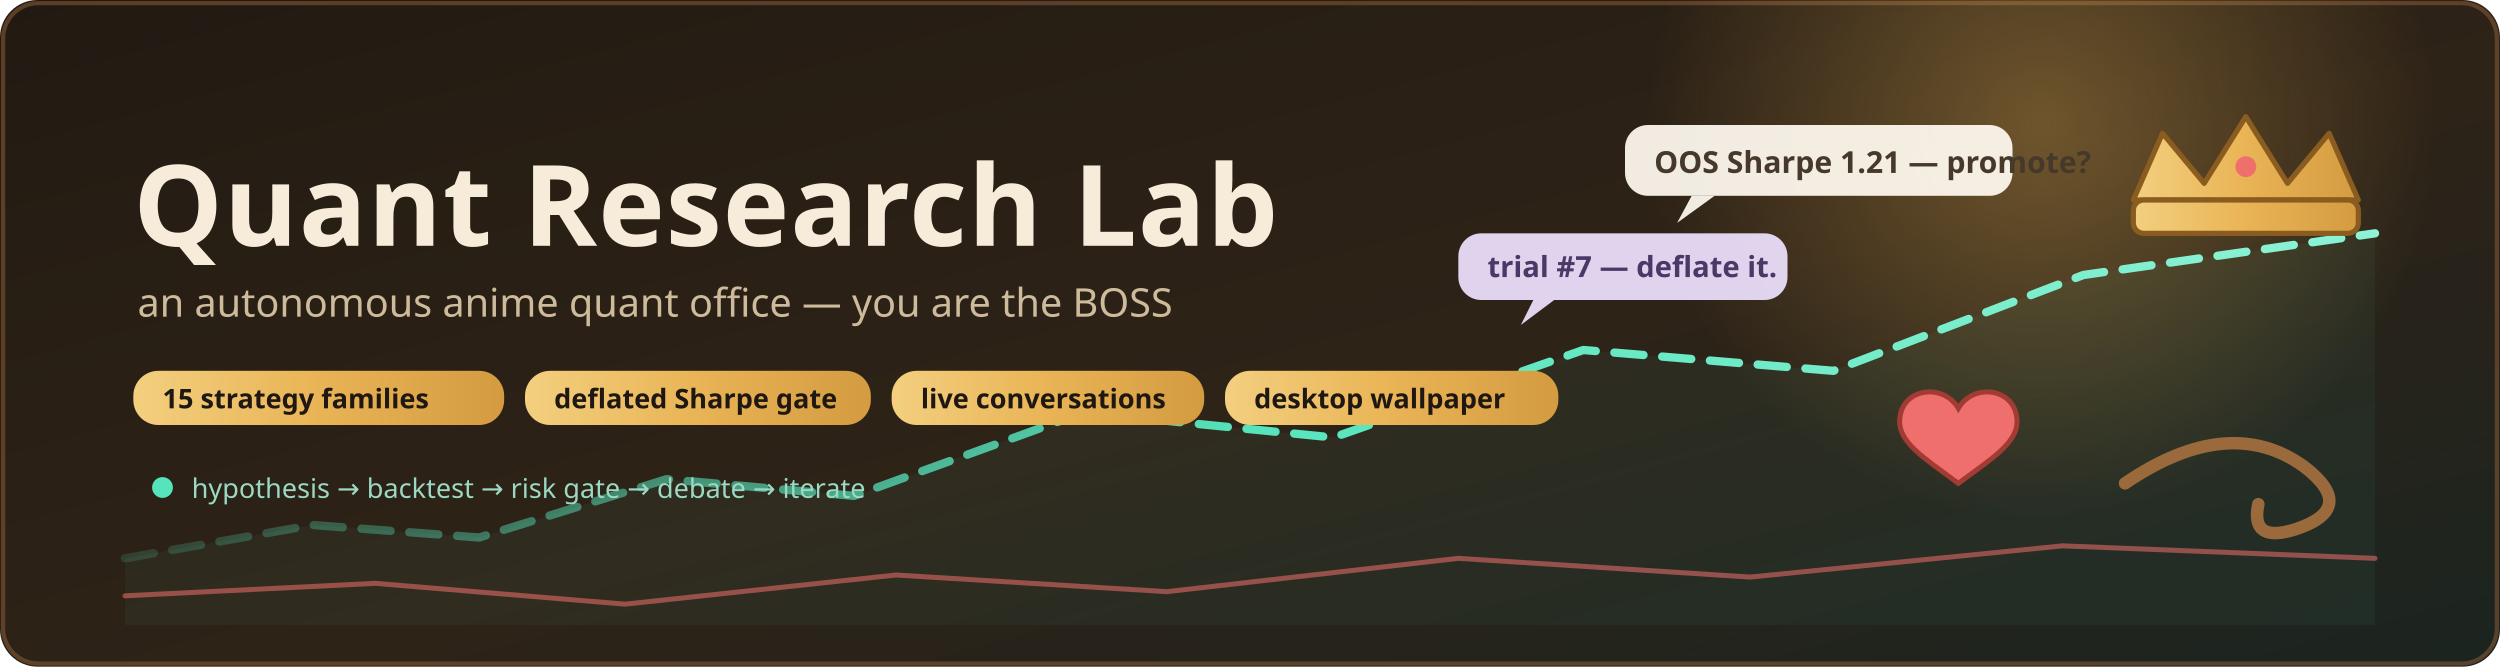
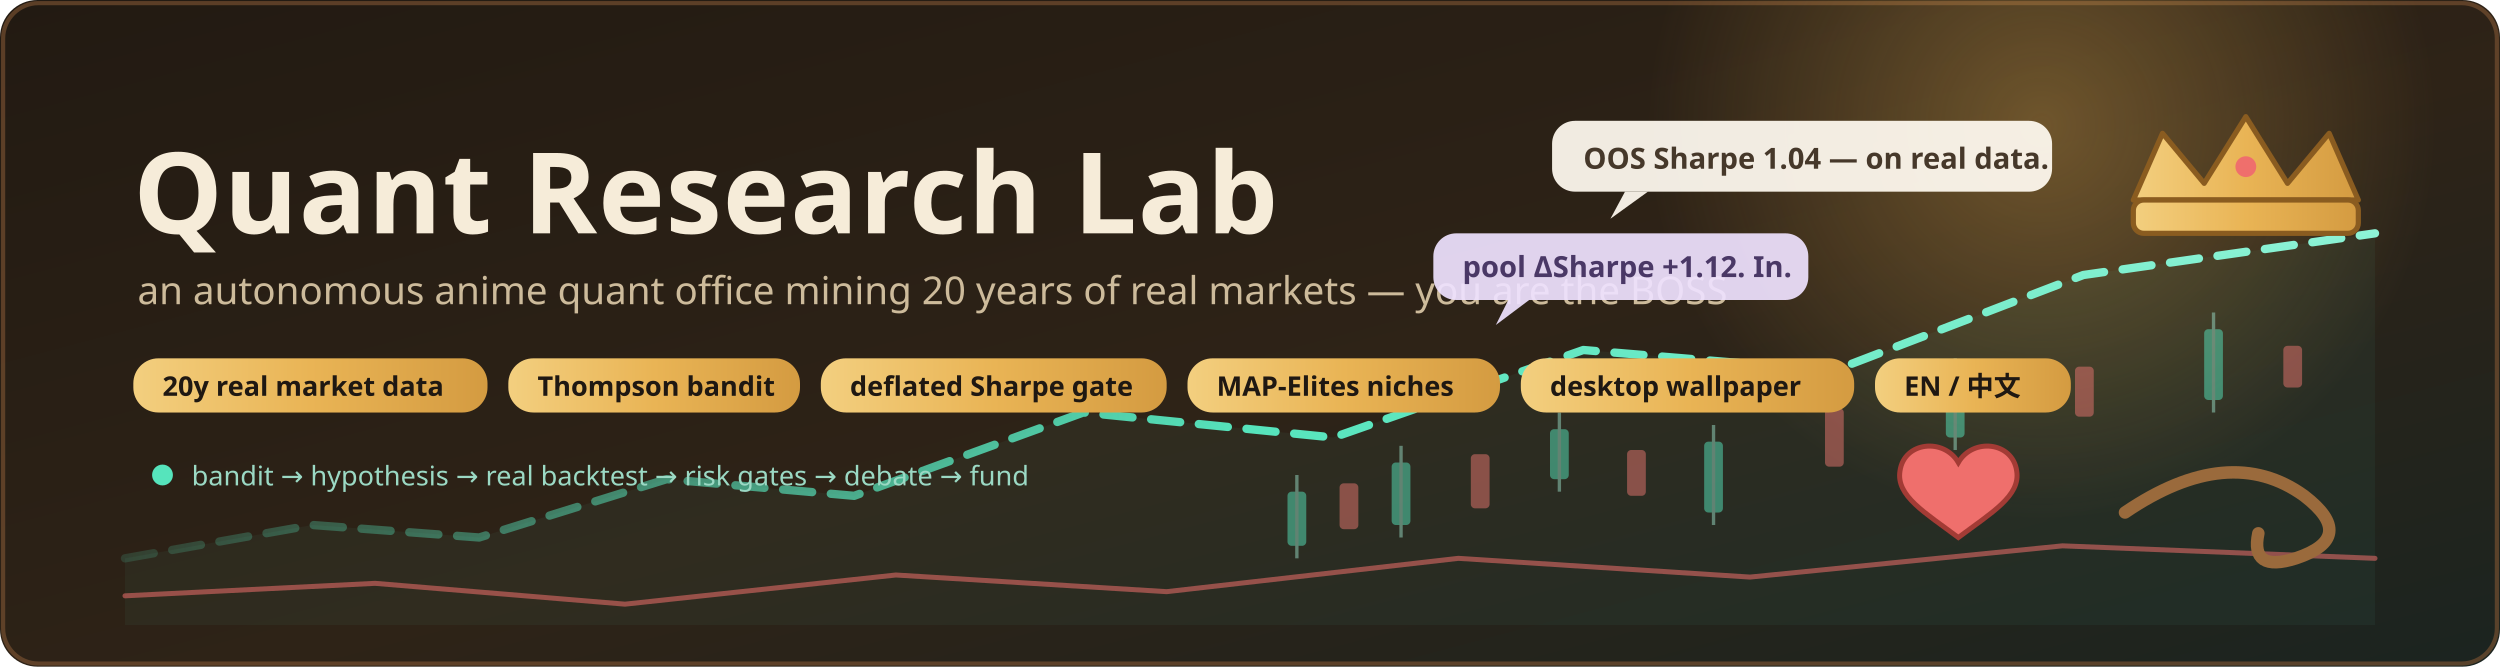
<svg xmlns="http://www.w3.org/2000/svg" width="1200" height="320" viewBox="0 0 1200 320" role="img" aria-label="Quant Research Lab banner">
  <defs>
    <linearGradient id="bg" x1="0" y1="0" x2="1" y2="1">
      <stop offset="0" stop-color="#221a12" />
      <stop offset="0.55" stop-color="#2e2317" />
      <stop offset="1" stop-color="#1b2420" />
    </linearGradient>
    <linearGradient id="gold" x1="0" y1="0" x2="1" y2="0">
      <stop offset="0" stop-color="#f3cf7f" />
      <stop offset="0.5" stop-color="#e9b455" />
      <stop offset="1" stop-color="#d49b41" />
    </linearGradient>
    <linearGradient id="curve" x1="0" y1="0" x2="1" y2="0">
      <stop offset="0" stop-color="#56e4bc" stop-opacity="0.15" />
      <stop offset="0.5" stop-color="#56e4bc" />
      <stop offset="1" stop-color="#8ff3d6" />
    </linearGradient>
    <radialGradient id="glow" cx="0.5" cy="0.5" r="0.5">
      <stop offset="0" stop-color="#e9b455" stop-opacity="0.35" />
      <stop offset="1" stop-color="#e9b455" stop-opacity="0" />
    </radialGradient>
    <style>
      .title { font: 800 54px 'Segoe UI', system-ui, sans-serif; fill: #f6ecd9; letter-spacing: 0.5px; }
-       .sub { font: 500 19px 'Segoe UI', system-ui, sans-serif; fill: #cdbb9b; }
+       .sub { font: 500 18.5px 'Segoe UI', system-ui, sans-serif; fill: #cdbb9b; }
      .chip { font: 700 13px 'Segoe UI', system-ui, sans-serif; fill: #1f1812; }
      .tick { animation: dashmove 6s linear infinite; }
      @keyframes dashmove { to { stroke-dashoffset: -240; } }
      .pulse { animation: pulse 2.4s ease-in-out infinite; transform-origin: center; transform-box: fill-box; }
      @keyframes pulse { 0%,100% { opacity: 0.55; transform: scale(1);} 50% { opacity: 1; transform: scale(1.12);} }
      .floaty { animation: floaty 4.2s ease-in-out infinite; }
      @keyframes floaty { 0%,100% { transform: translateY(0);} 50% { transform: translateY(-7px);} }
      .floaty2 { animation: floaty 4.2s ease-in-out 1.6s infinite; }
    </style>
  </defs>
  <rect width="1200" height="320" rx="18" fill="url(#bg)" />
  <rect x="1.5" y="1.5" width="1197" height="317" rx="17" fill="none" stroke="#7a5232" stroke-opacity="0.65" stroke-width="2" />
  <circle cx="980" cy="60" r="190" fill="url(#glow)" />
+   <g opacity="0.5">
+     <g fill="#56e4bc">
+       <rect x="618" y="236" width="9" height="26" rx="2" />
+       <rect x="668" y="222" width="9" height="30" rx="2" />
+       <rect x="744" y="206" width="9" height="24" rx="2" />
+       <rect x="818" y="212" width="9" height="34" rx="2" />
+       <rect x="934" y="180" width="9" height="30" rx="2" />
+       <rect x="1058" y="158" width="9" height="34" rx="2" />
+     </g>
+     <g fill="#ef6f6c">
+       <rect x="643" y="232" width="9" height="22" rx="2" />
+       <rect x="706" y="218" width="9" height="26" rx="2" />
+       <rect x="781" y="216" width="9" height="22" rx="2" />
+       <rect x="876" y="196" width="9" height="28" rx="2" />
+       <rect x="996" y="176" width="9" height="24" rx="2" />
+       <rect x="1096" y="166" width="9" height="20" rx="2" />
+     </g>
+     <g stroke="#9bd9c4" stroke-width="1.6">
+       <line x1="622.5" y1="228" x2="622.5" y2="268" />
+       <line x1="672.5" y1="214" x2="672.5" y2="258" />
+       <line x1="748.5" y1="198" x2="748.5" y2="236" />
+       <line x1="822.5" y1="204" x2="822.5" y2="252" />
+       <line x1="938.5" y1="172" x2="938.5" y2="216" />
+       <line x1="1062.5" y1="150" x2="1062.5" y2="198" />
+     </g>
+   </g>
  <path d="M 60 268 L 150 252 L 230 258 L 320 230 L 410 238 L 520 198 L 640 210 L 760 168 L 880 178 L 1000 132 L 1140 112" fill="none" stroke="url(#curve)" stroke-width="4" stroke-linecap="round" stroke-linejoin="round" class="tick" stroke-dasharray="14 9" />
  <path d="M 60 268 L 150 252 L 230 258 L 320 230 L 410 238 L 520 198 L 640 210 L 760 168 L 880 178 L 1000 132 L 1140 112 L 1140 300 L 60 300 Z" fill="#56e4bc" opacity="0.05" />
  <path d="M 60 286 L 180 280 L 300 290 L 430 276 L 560 284 L 700 268 L 840 277 L 990 262 L 1140 268" fill="none" stroke="#ef6f6c" stroke-width="2.4" opacity="0.55" stroke-linecap="round" />
-   <text x="64" y="118" class="title">Quant Research Lab</text>
-   <text x="66" y="152" class="sub">an autonomous anime quant office — you are the BOSS</text>
+   <text x="64" y="112" class="title">Quant Research Lab</text>
+   <text x="66" y="146" class="sub">an autonomous anime quant office mining 20 years of real markets — you are the BOSS</text>
  <g font-family="'Segoe UI', system-ui, sans-serif">
-     <rect x="64" y="178" rx="12" width="178" height="26" fill="url(#gold)" />
-     <text x="78" y="196" class="chip">15 strategy families</text>
-     <rect x="252" y="178" rx="12" width="166" height="26" fill="url(#gold)" />
-     <text x="266" y="196" class="chip">deflated Sharpe gate</text>
-     <rect x="428" y="178" rx="12" width="150" height="26" fill="url(#gold)" />
-     <text x="442" y="196" class="chip">live conversations</text>
-     <rect x="588" y="178" rx="12" width="160" height="26" fill="url(#gold)" />
-     <text x="602" y="196" class="chip">desktop wallpaper</text>
+     <rect x="64" y="172" rx="12" width="170" height="26" fill="url(#gold)" />
+     <text x="78" y="190" class="chip">20y real market data</text>
+     <rect x="244" y="172" rx="12" width="140" height="26" fill="url(#gold)" />
+     <text x="258" y="190" class="chip">Thompson bandit</text>
+     <rect x="394" y="172" rx="12" width="166" height="26" fill="url(#gold)" />
+     <text x="408" y="190" class="chip">deflated Sharpe gate</text>
+     <rect x="570" y="172" rx="12" width="150" height="26" fill="url(#gold)" />
+     <text x="584" y="190" class="chip">MAP-Elites niches</text>
+     <rect x="730" y="172" rx="12" width="160" height="26" fill="url(#gold)" />
+     <text x="744" y="190" class="chip">desktop wallpaper</text>
+     <rect x="900" y="172" rx="12" width="94" height="26" fill="url(#gold)" />
+     <text x="914" y="190" class="chip">EN / 中文</text>
  </g>
  <g class="floaty">
    <path d="M 1024 96 L 1038 64 L 1058 88 L 1078 56 L 1098 88 L 1118 64 L 1132 96 Z" fill="url(#gold)" stroke="#8a5c20" stroke-width="2.5" stroke-linejoin="round" />
    <rect x="1024" y="96" width="108" height="16" rx="5" fill="url(#gold)" stroke="#8a5c20" stroke-width="2.5" />
    <circle cx="1078" cy="80" r="5" fill="#ef6f6c" />
  </g>
  <g class="floaty2">
-     <path d="M 940 196 c -7 -12 -26 -10 -28 4 c -2 12 12 20 28 32 c 16 -12 30 -20 28 -32 c -2 -14 -21 -16 -28 -4 Z" fill="#ef6f6c" stroke="#a33b35" stroke-width="2.4" />
+     <path d="M 940 222 c -7 -12 -26 -10 -28 4 c -2 12 12 20 28 32 c 16 -12 30 -20 28 -32 c -2 -14 -21 -16 -28 -4 Z" fill="#ef6f6c" stroke="#a33b35" stroke-width="2.4" />
  </g>
-   <path d="M 1020 232 q 50 -34 86 -8 q 26 20 -4 30 q -22 7 -18 -12" fill="none" stroke="#9a6a3c" stroke-width="6" stroke-linecap="round" class="floaty" />
+   <path d="M 1020 246 q 50 -34 86 -8 q 26 20 -4 30 q -22 7 -18 -12" fill="none" stroke="#9a6a3c" stroke-width="6" stroke-linecap="round" class="floaty" />
  <g class="pulse">
-     <rect x="780" y="60" rx="11" width="186" height="34" fill="#fffaf0" opacity="0.93" />
-     <path d="M 812 94 l -7 13 l 18 -13 Z" fill="#fffaf0" opacity="0.93" />
-     <text x="794" y="83" font-family="'Segoe UI', system-ui, sans-serif" font-size="14.5" font-weight="700" fill="#46382a">OOS Sharpe 1.21 — promote?</text>
+     <rect x="745" y="58" rx="11" width="240" height="34" fill="#fffaf0" opacity="0.93" />
+     <path d="M 780 92 l -7 13 l 18 -13 Z" fill="#fffaf0" opacity="0.93" />
+     <text x="760" y="81" font-family="'Segoe UI', system-ui, sans-serif" font-size="14" font-weight="700" fill="#46382a">OOS Sharpe 1.04 — on real data.</text>
  </g>
  <g class="pulse" style="animation-delay: 1.2s">
-     <rect x="700" y="112" rx="11" width="158" height="32" fill="#efe2ff" opacity="0.92" />
-     <path d="M 736 144 l -6 12 l 16 -12 Z" fill="#efe2ff" opacity="0.92" />
-     <text x="714" y="133" font-family="'Segoe UI', system-ui, sans-serif" font-size="14" font-weight="700" fill="#4a3866">trial #7 — deflate it.</text>
+     <rect x="688" y="112" rx="11" width="180" height="32" fill="#efe2ff" opacity="0.92" />
+     <path d="M 724 144 l -6 12 l 16 -12 Z" fill="#efe2ff" opacity="0.92" />
+     <text x="702" y="133" font-family="'Segoe UI', system-ui, sans-serif" font-size="14" font-weight="700" fill="#4a3866">pool ΔSharpe +1.12. In.</text>
  </g>
  <g>
-     <circle cx="78" cy="234" r="5" fill="#56e4bc" class="pulse" />
-     <text x="92" y="239" font-family="'Segoe UI', system-ui, sans-serif" font-size="13" fill="#9bd9c4">hypothesis → backtest → risk gate → debate → iterate</text>
+     <circle cx="78" cy="228" r="5" fill="#56e4bc" class="pulse" />
+     <text x="92" y="233" font-family="'Segoe UI', system-ui, sans-serif" font-size="13" fill="#9bd9c4">bandit → hypothesis → real backtest → risk gates → debate → fund</text>
  </g>
</svg>
